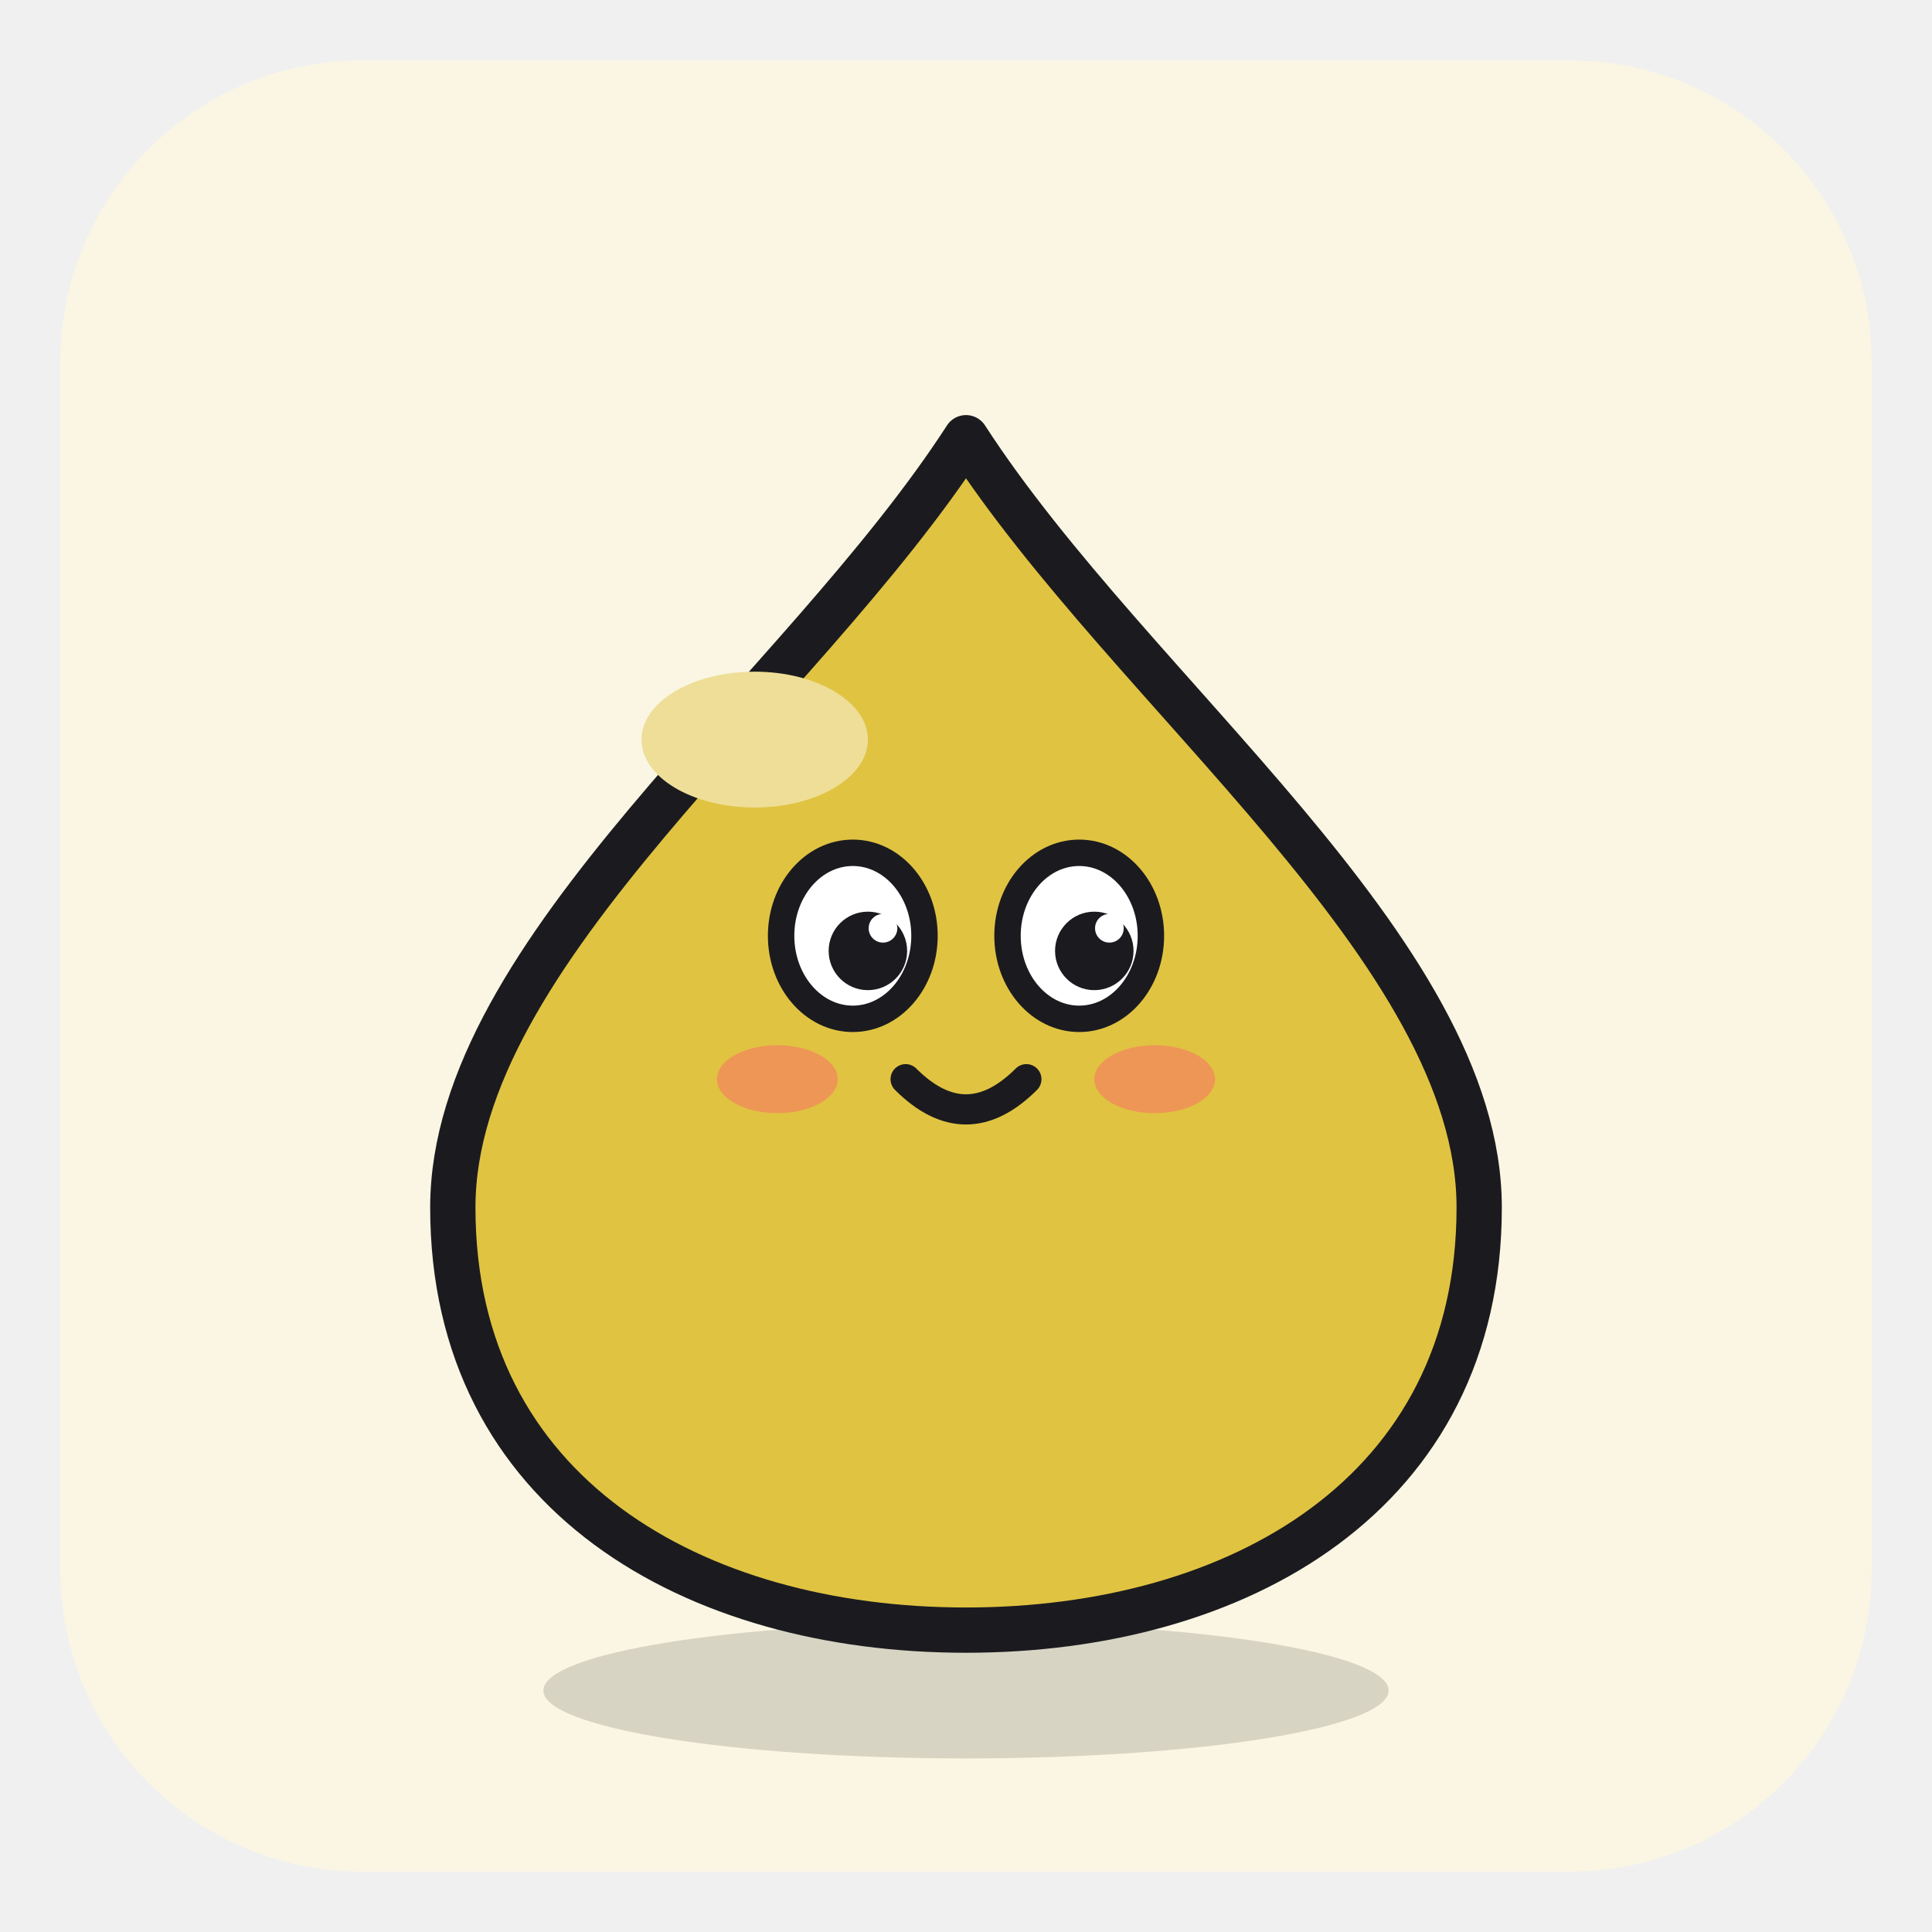
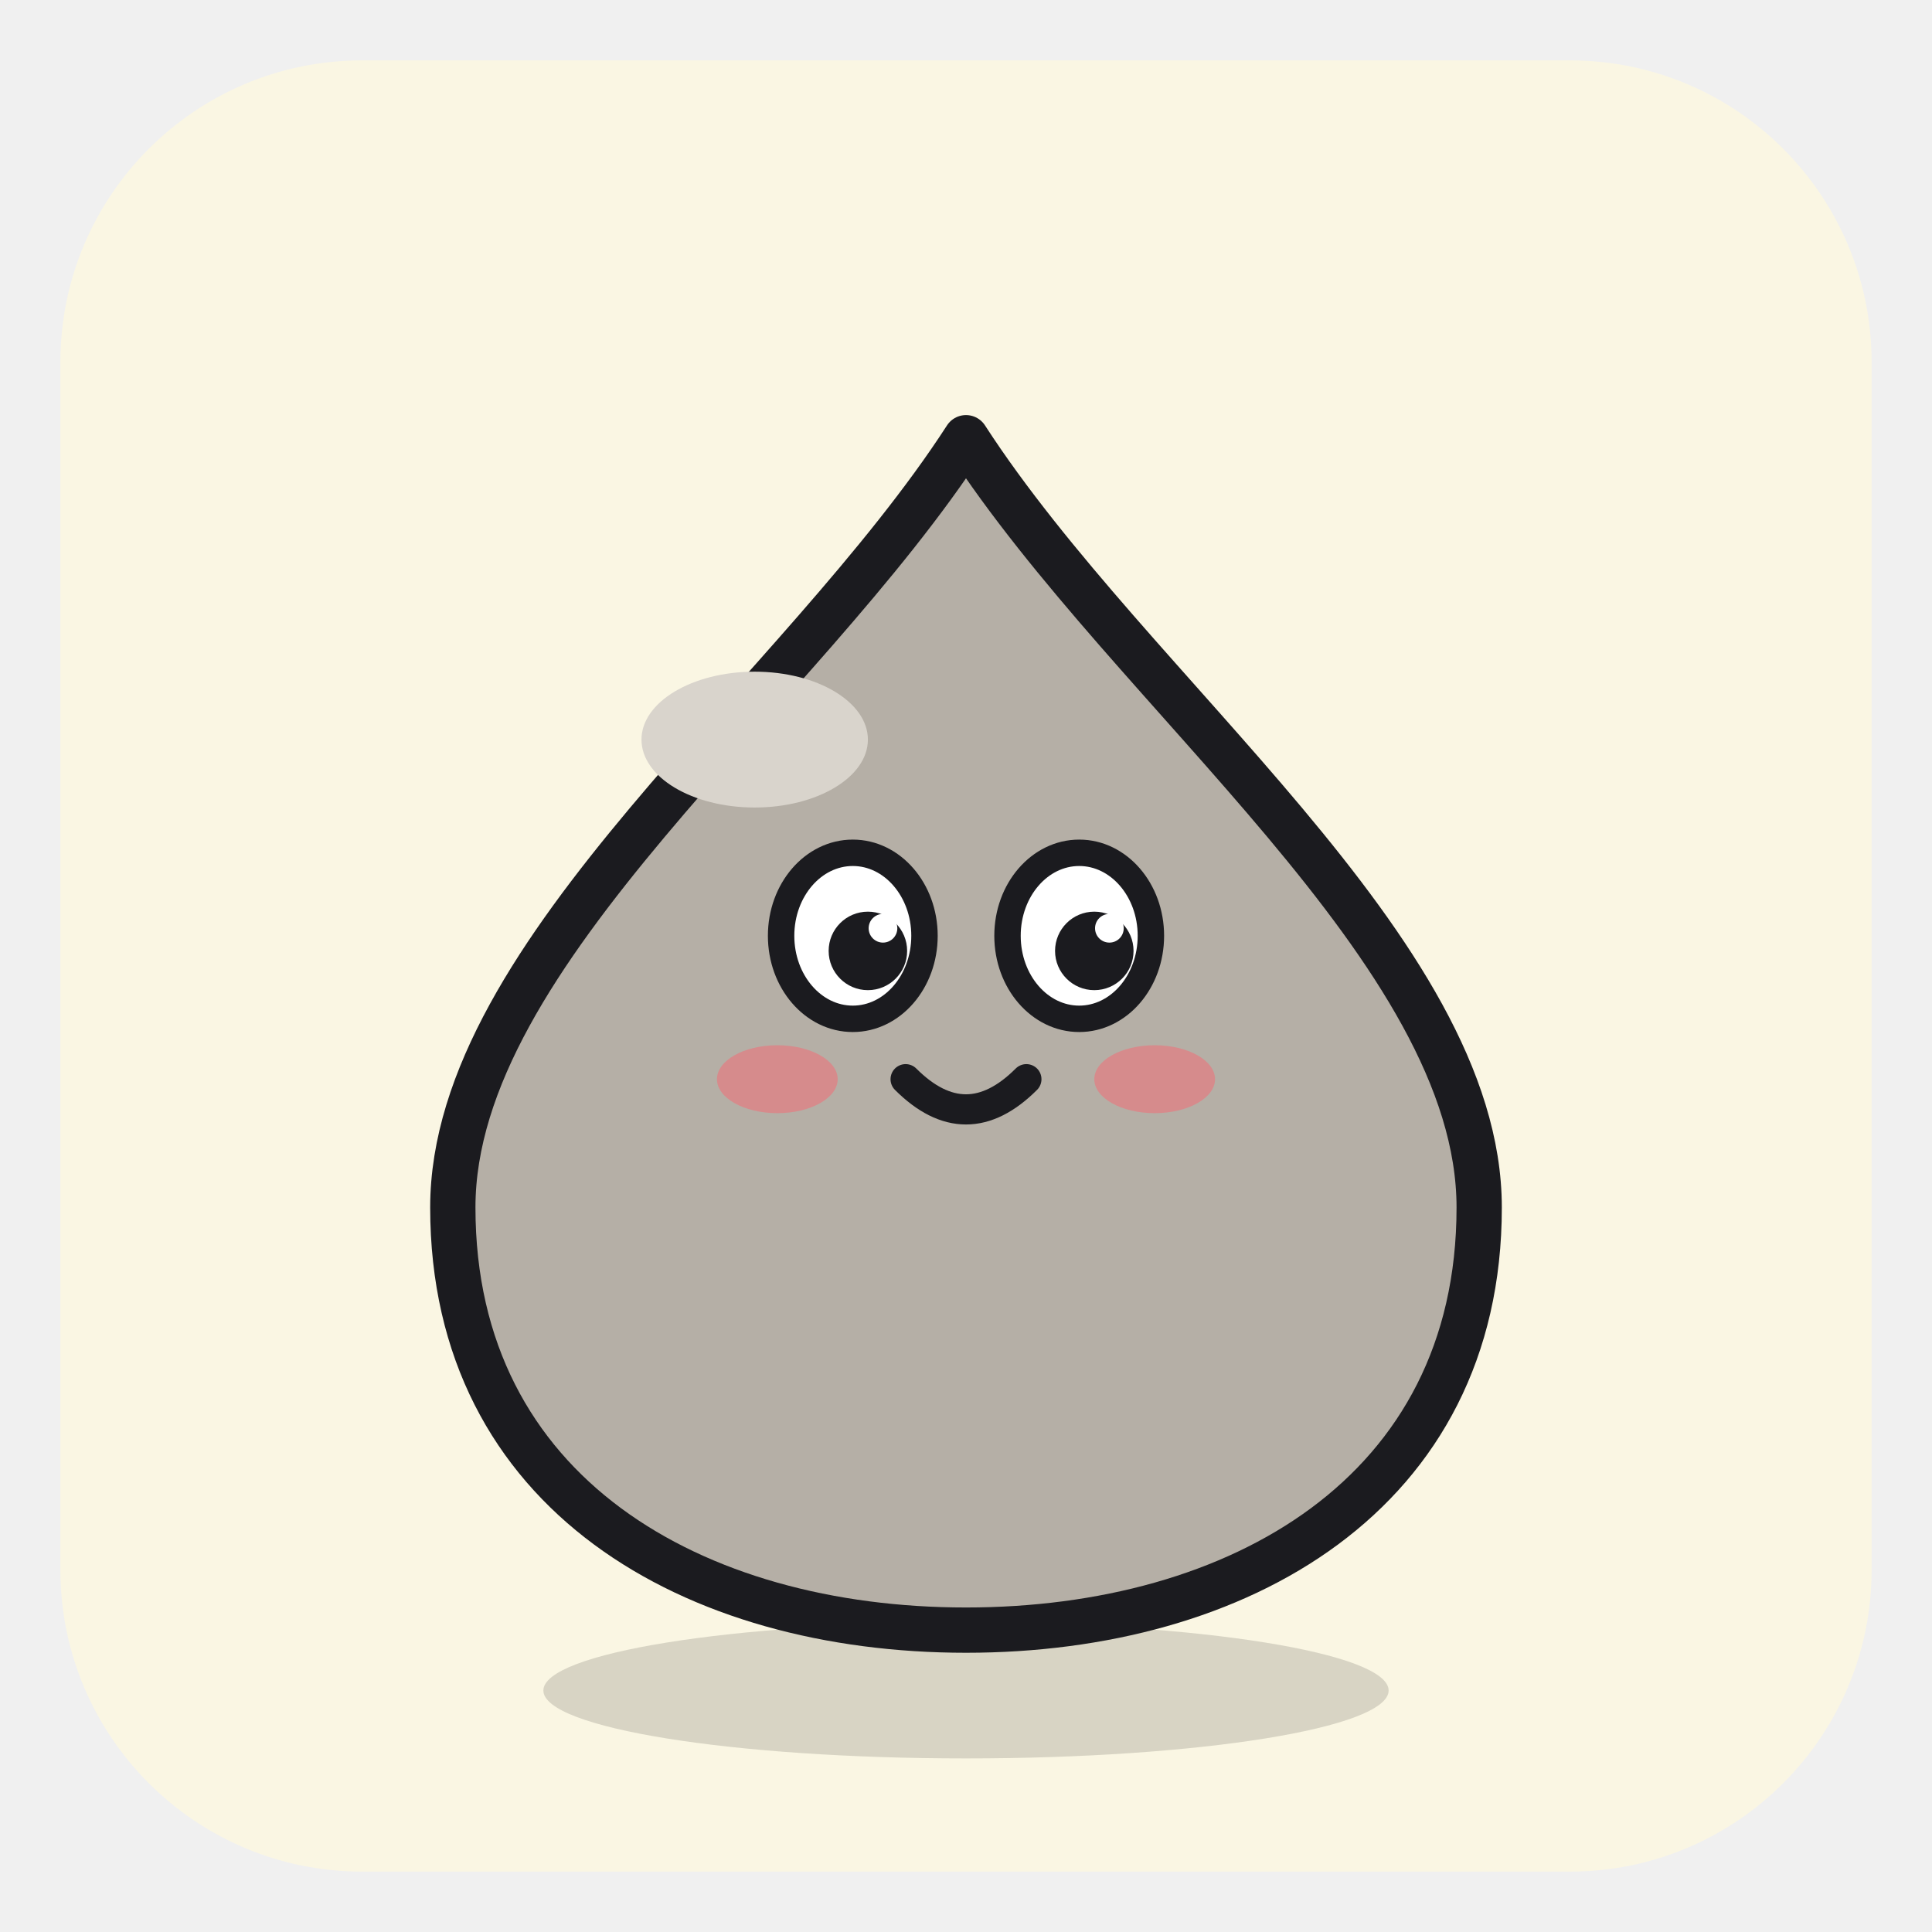
<svg xmlns="http://www.w3.org/2000/svg" viewBox="0 0 256 256" role="img" aria-labelledby="t">
  <rect x="8" y="8" width="240" height="240" rx="40" fill="#FAF6E3" />
  <ellipse cx="128" cy="224" rx="56" ry="9" fill="#000" opacity="0.14" />
  <g stroke="#1B1B1F" stroke-width="6" stroke-linejoin="round" stroke-linecap="round">
-     <path d="M128 58 C150 92 196 126 196 160 C196 198 164 216 128 216 C92 216 60 198 60 160 C60 126 106 92 128 58 Z" fill="#E0C341" />
+     <path d="M128 58 C150 92 196 126 196 160 C196 198 164 216 128 216 C92 216 60 198 60 160 C60 126 106 92 128 58 Z" fill="#B5AFA6" />
  </g>
-   <ellipse cx="100" cy="98" rx="15" ry="9" fill="#EEDE97" />
+   <ellipse cx="100" cy="98" rx="15" ry="9" fill="#D9D4CC" />
  <ellipse cx="103" cy="143" rx="8" ry="4.5" fill="#FF5F6D" opacity="0.45" />
  <ellipse cx="153" cy="143" rx="8" ry="4.5" fill="#FF5F6D" opacity="0.45" />
  <g stroke="#1B1B1F" stroke-width="3.5">
    <ellipse cx="113" cy="124" rx="9.5" ry="11" fill="#FFFFFF" />
    <ellipse cx="143" cy="124" rx="9.5" ry="11" fill="#FFFFFF" />
  </g>
  <circle cx="115" cy="126" r="5.2" fill="#1B1B1F" />
  <circle cx="145" cy="126" r="5.2" fill="#1B1B1F" />
  <circle cx="117" cy="123" r="1.9" fill="#FFFFFF" />
  <circle cx="147" cy="123" r="1.9" fill="#FFFFFF" />
  <path d="M120 143 Q128 151 136 143" stroke="#1B1B1F" stroke-width="4" stroke-linecap="round" fill="none" />
</svg>
